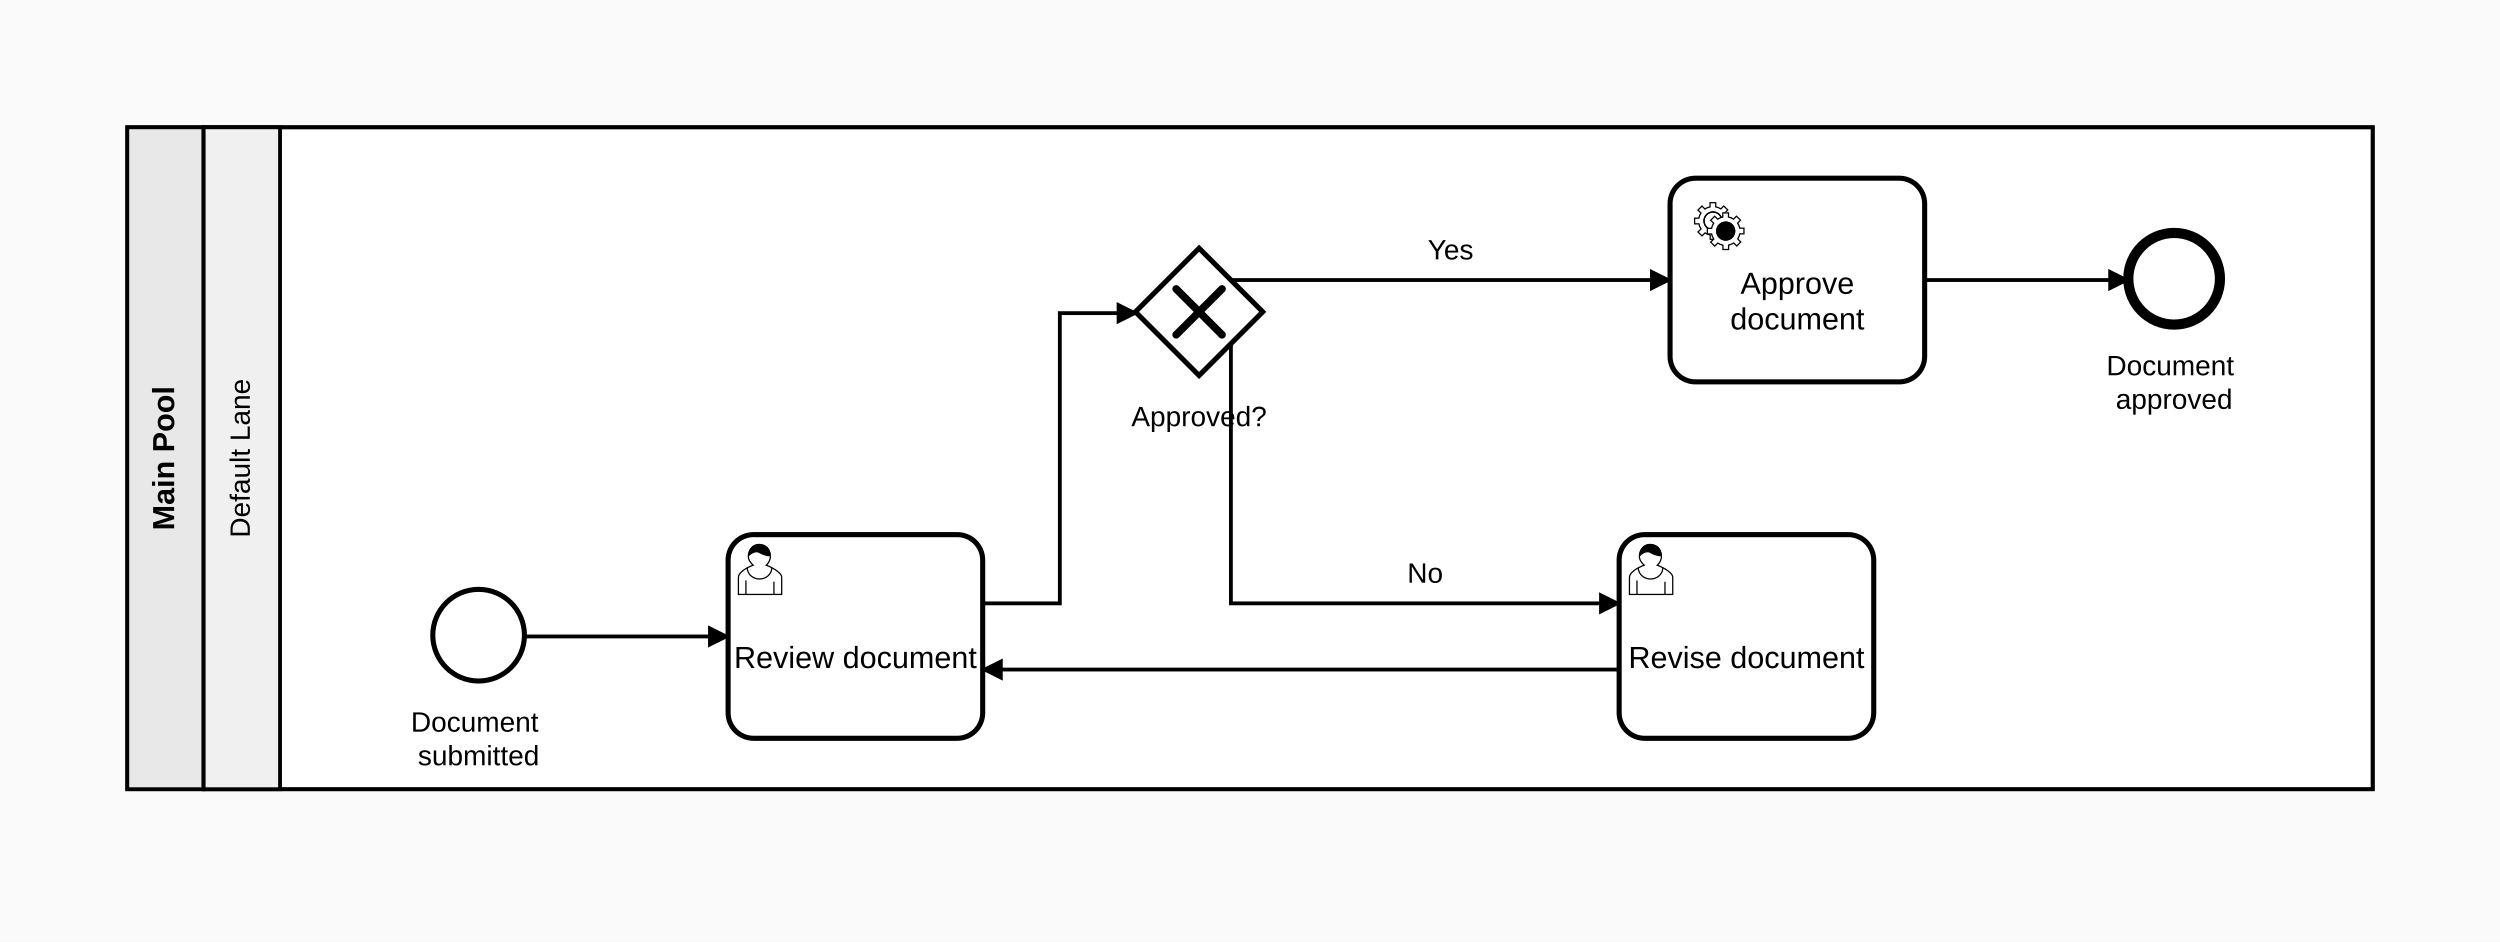
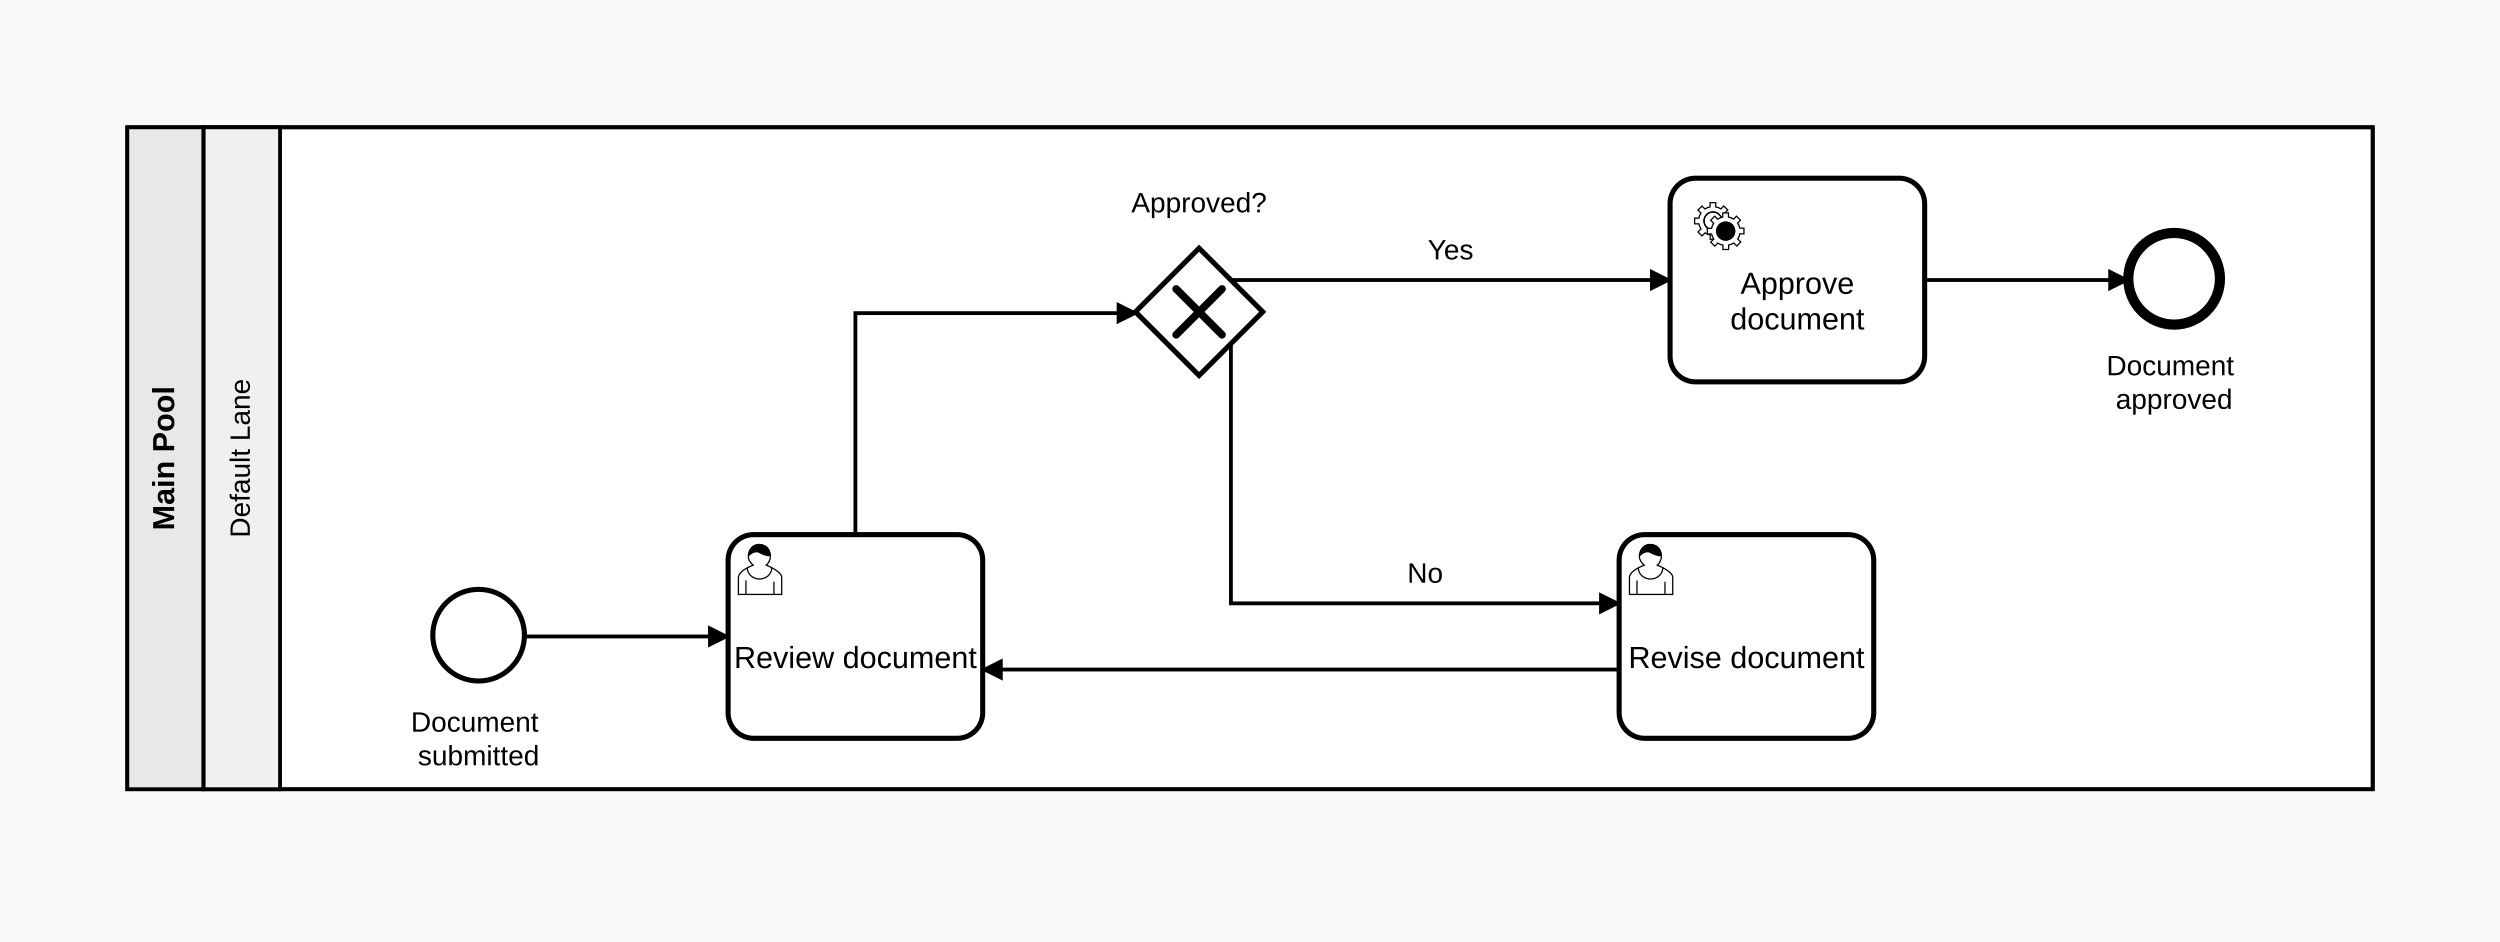
<svg xmlns="http://www.w3.org/2000/svg" width="982" height="370" viewBox="0 0 982 370" font-family="Arial, sans-serif">
  <defs>
    <marker id="seq-end" viewBox="0 0 20 20" refX="11" refY="10" markerWidth="10" markerHeight="10" orient="auto">
      <path d="M 1 5 L 11 10 L 1 15 Z" fill="#000000" stroke="#000000" stroke-width="1" />
    </marker>
    <marker id="seq-default-src" viewBox="0 0 20 20" refX="6" refY="10" markerWidth="10" markerHeight="10" orient="auto">
      <path d="M 6 3 L 10 17" stroke="#000000" stroke-width="1.5" />
    </marker>
    <marker id="seq-conditional-src" viewBox="0 0 20 20" refX="1" refY="10" markerWidth="12" markerHeight="12" orient="auto">
      <path d="M 1 10 L 8 6 L 15 10 L 8 14 Z" fill="#ffffff" stroke="#000000" stroke-width="1" />
    </marker>
    <marker id="msg-start" viewBox="0 0 20 20" refX="6" refY="6" markerWidth="20" markerHeight="20" orient="auto">
      <circle cx="6" cy="6" r="3.5" fill="#ffffff" stroke="#000000" stroke-width="1" />
    </marker>
    <marker id="msg-end" viewBox="0 0 20 20" refX="8.5" refY="5" markerWidth="20" markerHeight="20" orient="auto">
      <path d="m 1 5 l 0 -3 l 7 3 l -7 3 z" fill="#ffffff" stroke="#000000" stroke-width="1" stroke-linecap="butt" />
    </marker>
    <marker id="assoc-end" viewBox="0 0 20 20" refX="11" refY="10" markerWidth="10" markerHeight="10" orient="auto">
      <path d="M 1 5 L 11 10 L 1 15" fill="none" stroke="#000000" stroke-width="1.5" />
    </marker>
  </defs>
  <rect width="982" height="370" fill="#fafafa" />
  <rect x="50" y="50" width="882" height="260" fill="#ffffff" stroke="#000000" stroke-width="1.5" />
  <rect x="50" y="50" width="30" height="260" fill="#e8e8e8" stroke="#000000" stroke-width="1.5" />
  <text x="65" y="180" text-anchor="middle" dominant-baseline="middle" font-size="12" font-weight="bold" fill="#000000" transform="rotate(-90,65,180)">Main Pool</text>
  <rect x="80" y="50" width="852" height="260" fill="#ffffff" fill-opacity="0.25" stroke="#000000" stroke-width="1.5" />
  <rect x="80" y="50" width="30" height="260" fill="#f0f0f0" stroke="#000000" stroke-width="1.5" />
  <text x="95" y="180" text-anchor="middle" dominant-baseline="middle" font-size="11" fill="#000000" transform="rotate(-90,95,180)">Default Lane</text>
  <path d="M 206 250 L 286 250" stroke="#000000" stroke-width="1.5" fill="none" marker-end="url(#seq-end)" />
-   <path d="M 386 237 L 416.3 237 L 416.3 123 L 446.5 123" stroke="#000000" stroke-width="1.5" fill="none" marker-end="url(#seq-end)" />
+   <path d="M 336 210 L 336 123 L 446.5 123" stroke="#000000" stroke-width="1.5" fill="none" marker-end="url(#seq-end)" />
  <path d="M 483.5 110 L 656 110" stroke="#000000" stroke-width="1.5" fill="none" marker-end="url(#seq-end)" />
  <text text-anchor="middle" font-size="11" fill="#000000">
    <tspan x="569.8" y="101.9">Yes</tspan>
  </text>
  <path d="M 483.5 135 L 483.5 237 L 636 237" stroke="#000000" stroke-width="1.5" fill="none" marker-end="url(#seq-end)" />
  <text text-anchor="middle" font-size="11" fill="#000000">
    <tspan x="559.8" y="228.9">No</tspan>
  </text>
  <path d="M 636 263 L 386 263" stroke="#000000" stroke-width="1.5" fill="none" marker-end="url(#seq-end)" />
  <path d="M 756 110 L 836 110" stroke="#000000" stroke-width="1.5" fill="none" marker-end="url(#seq-end)" />
  <circle cx="188" cy="249.5" r="18" fill="#ffffff" fill-opacity="0.95" stroke="#000000" stroke-width="2" />
  <text text-anchor="middle" font-size="11" fill="#000000">
    <tspan x="188" y="287.4">Document</tspan>
    <tspan x="188" y="300.6">submitted</tspan>
  </text>
  <rect x="286" y="210" width="100" height="80" rx="10" ry="10" fill="#ffffff" fill-opacity="0.95" stroke="#000000" stroke-width="2" />
  <g>
    <path d="m 301,222 c 0.909,-0.845 1.594,-2.049 1.594,-3.385 0,-2.554 -1.805,-4.622 -4.357,-4.622 -2.552,0 -4.288,2.068 -4.288,4.622 0,1.348 0.974,2.562 1.896,3.405 -0.529,0.187 -5.669,2.097 -5.794,4.756 v 6.718 h 17 v -6.718 c 0,-2.298 -5.528,-4.595 -6.051,-4.776 z m -8,6 l 0,5.5 m 11,0 l 0,-5" fill="#ffffff" stroke="#000000" stroke-width="0.5" />
    <path d="m 303.162,223.009 c 0,2.447 -2.158,4.431 -4.821,4.431 -2.665,0 -4.822,-1.981 -4.822,-4.431" fill="none" stroke="#000000" stroke-width="0.5" />
    <path d="m 294.1,218.2 c 0,0 2.251,-2.358 4.274,-1.177 2.024,1.181 4.221,1.537 4.124,0.965 -0.098,-0.57 -0.117,-3.791 -4.191,-4.136 -3.575,0.001 -4.208,3.367 -4.207,4.348 z" fill="#000000" stroke="#000000" stroke-width="0.5" />
  </g>
  <text x="336" y="259" text-anchor="middle" dominant-baseline="middle" font-size="12" fill="#000000">Review document</text>
  <polygon points="471,97.5 496,122.5 471,147.5 446,122.5" fill="#ffffff" fill-opacity="0.95" stroke="#000000" stroke-width="2" />
  <line x1="462" y1="113.5" x2="480" y2="131.5" stroke="#000000" stroke-width="3" stroke-linecap="round" />
  <line x1="480" y1="113.5" x2="462" y2="131.5" stroke="#000000" stroke-width="3" stroke-linecap="round" />
  <text text-anchor="middle" font-size="11" fill="#000000">
-     <tspan x="471" y="167.4">Approved?</tspan>
+     <tspan x="471" y="83.4">Approved?</tspan>
  </text>
  <rect x="656" y="70" width="100" height="80" rx="10" ry="10" fill="#ffffff" fill-opacity="0.95" stroke="#000000" stroke-width="2" />
  <g>
    <path d="m 674,94 v -1.713 c 0.352,-0.071 0.704,-0.178 1.048,-0.321 0.344,-0.145 0.666,-0.321 0.966,-0.521 l 1.194,1.18 1.567,-1.577 -1.195,-1.18 c 0.403,-0.614 0.683,-1.299 0.825,-2.018 l 1.622,-0.01 v -2.22 l -1.637,0.01 c -0.073,-0.352 -0.178,-0.7 -0.324,-1.044 -0.145,-0.344 -0.321,-0.664 -0.523,-0.962 l 1.131,-1.136 -1.583,-1.563 -1.13,1.136 c -0.614,-0.401 -1.303,-0.681 -2.023,-0.822 l 0.009,-1.619 h -2.241 l 0.004,1.631 c -0.354,0.074 -0.705,0.18 -1.05,0.324 -0.344,0.144 -0.665,0.321 -0.964,0.52 l -1.17,-1.158 -1.567,1.579 1.168,1.157 c -0.403,0.613 -0.683,1.298 -0.825,2.017 l -1.659,0.003 v 2.222 l 1.672,-0.006 c 0.073,0.351 0.18,0.702 0.324,1.045 0.145,0.344 0.321,0.664 0.523,0.961 l -1.199,1.197 1.584,1.56 1.196,-1.193 c 0.614,0.403 1.303,0.682 2.023,0.823 l 0.001,1.699 h 2.227 z m 0.221,-3.996 c -1.789,0.75 -3.858,-0.093 -4.61,-1.874 -0.752,-1.783 0.091,-3.846 1.88,-4.596 1.788,-0.749 3.857,0.093 4.609,1.874 0.752,1.782 -0.091,3.846 -1.879,4.596 z" fill="#ffffff" stroke="#000000" stroke-width="0.5" />
    <path d="m 674.221,90.004 c -1.789,0.75 -3.858,-0.093 -4.61,-1.874 -0.752,-1.783 0.091,-3.846 1.88,-4.596 1.788,-0.749 3.857,0.093 4.609,1.874 0.752,1.782 -0.091,3.846 -1.879,4.596 z" fill="none" stroke="#000000" stroke-width="0.5" />
    <path d="m 679,98 v -1.713 c 0.352,-0.071 0.704,-0.178 1.048,-0.321 0.344,-0.145 0.666,-0.321 0.966,-0.521 l 1.194,1.18 1.567,-1.577 -1.195,-1.18 c 0.403,-0.614 0.683,-1.299 0.825,-2.018 l 1.622,-0.01 v -2.22 l -1.637,0.01 c -0.073,-0.352 -0.178,-0.7 -0.324,-1.044 -0.145,-0.344 -0.321,-0.664 -0.523,-0.962 l 1.131,-1.136 -1.583,-1.563 -1.13,1.136 c -0.614,-0.401 -1.303,-0.681 -2.023,-0.822 l 0.009,-1.619 h -2.241 l 0.004,1.631 c -0.354,0.074 -0.705,0.18 -1.05,0.324 -0.344,0.144 -0.665,0.321 -0.964,0.52 l -1.17,-1.158 -1.567,1.579 1.168,1.157 c -0.403,0.613 -0.683,1.298 -0.825,2.017 l -1.659,0.003 v 2.222 l 1.672,-0.006 c 0.073,0.351 0.18,0.702 0.324,1.045 0.145,0.344 0.321,0.664 0.523,0.961 l -1.199,1.197 1.584,1.56 1.196,-1.193 c 0.614,0.403 1.303,0.682 2.023,0.823 l 0.001,1.699 h 2.227 z m 0.221,-3.996 c -1.789,0.75 -3.858,-0.093 -4.61,-1.874 -0.752,-1.783 0.091,-3.846 1.88,-4.596 1.788,-0.749 3.857,0.093 4.609,1.874 0.752,1.782 -0.091,3.846 -1.879,4.596 z" fill="#ffffff" stroke="#000000" stroke-width="0.5" />
    <path d="m 679.221,94.004 c -1.789,0.75 -3.858,-0.093 -4.61,-1.874 -0.752,-1.783 0.091,-3.846 1.88,-4.596 1.788,-0.749 3.857,0.093 4.609,1.874 0.752,1.782 -0.091,3.846 -1.879,4.596 z" fill="#000000" stroke="#000000" stroke-width="0.5" />
  </g>
  <text x="706" y="112" text-anchor="middle" dominant-baseline="middle" font-size="12" fill="#000000">Approve</text>
  <text x="706" y="126" text-anchor="middle" dominant-baseline="middle" font-size="12" fill="#000000">document</text>
  <rect x="636" y="210" width="100" height="80" rx="10" ry="10" fill="#ffffff" fill-opacity="0.95" stroke="#000000" stroke-width="2" />
  <g>
    <path d="m 651,222 c 0.909,-0.845 1.594,-2.049 1.594,-3.385 0,-2.554 -1.805,-4.622 -4.357,-4.622 -2.552,0 -4.288,2.068 -4.288,4.622 0,1.348 0.974,2.562 1.896,3.405 -0.529,0.187 -5.669,2.097 -5.794,4.756 v 6.718 h 17 v -6.718 c 0,-2.298 -5.528,-4.595 -6.051,-4.776 z m -8,6 l 0,5.5 m 11,0 l 0,-5" fill="#ffffff" stroke="#000000" stroke-width="0.5" />
    <path d="m 653.162,223.009 c 0,2.447 -2.158,4.431 -4.821,4.431 -2.665,0 -4.822,-1.981 -4.822,-4.431" fill="none" stroke="#000000" stroke-width="0.5" />
    <path d="m 644.1,218.2 c 0,0 2.251,-2.358 4.274,-1.177 2.024,1.181 4.221,1.537 4.124,0.965 -0.098,-0.57 -0.117,-3.791 -4.191,-4.136 -3.575,0.001 -4.208,3.367 -4.207,4.348 z" fill="#000000" stroke="#000000" stroke-width="0.5" />
  </g>
  <text x="686" y="259" text-anchor="middle" dominant-baseline="middle" font-size="12" fill="#000000">Revise document</text>
  <circle cx="854" cy="109.5" r="18" fill="#ffffff" fill-opacity="0.95" stroke="#000000" stroke-width="4" />
  <text text-anchor="middle" font-size="11" fill="#000000">
    <tspan x="854" y="147.4">Document</tspan>
    <tspan x="854" y="160.6">approved</tspan>
  </text>
</svg>
